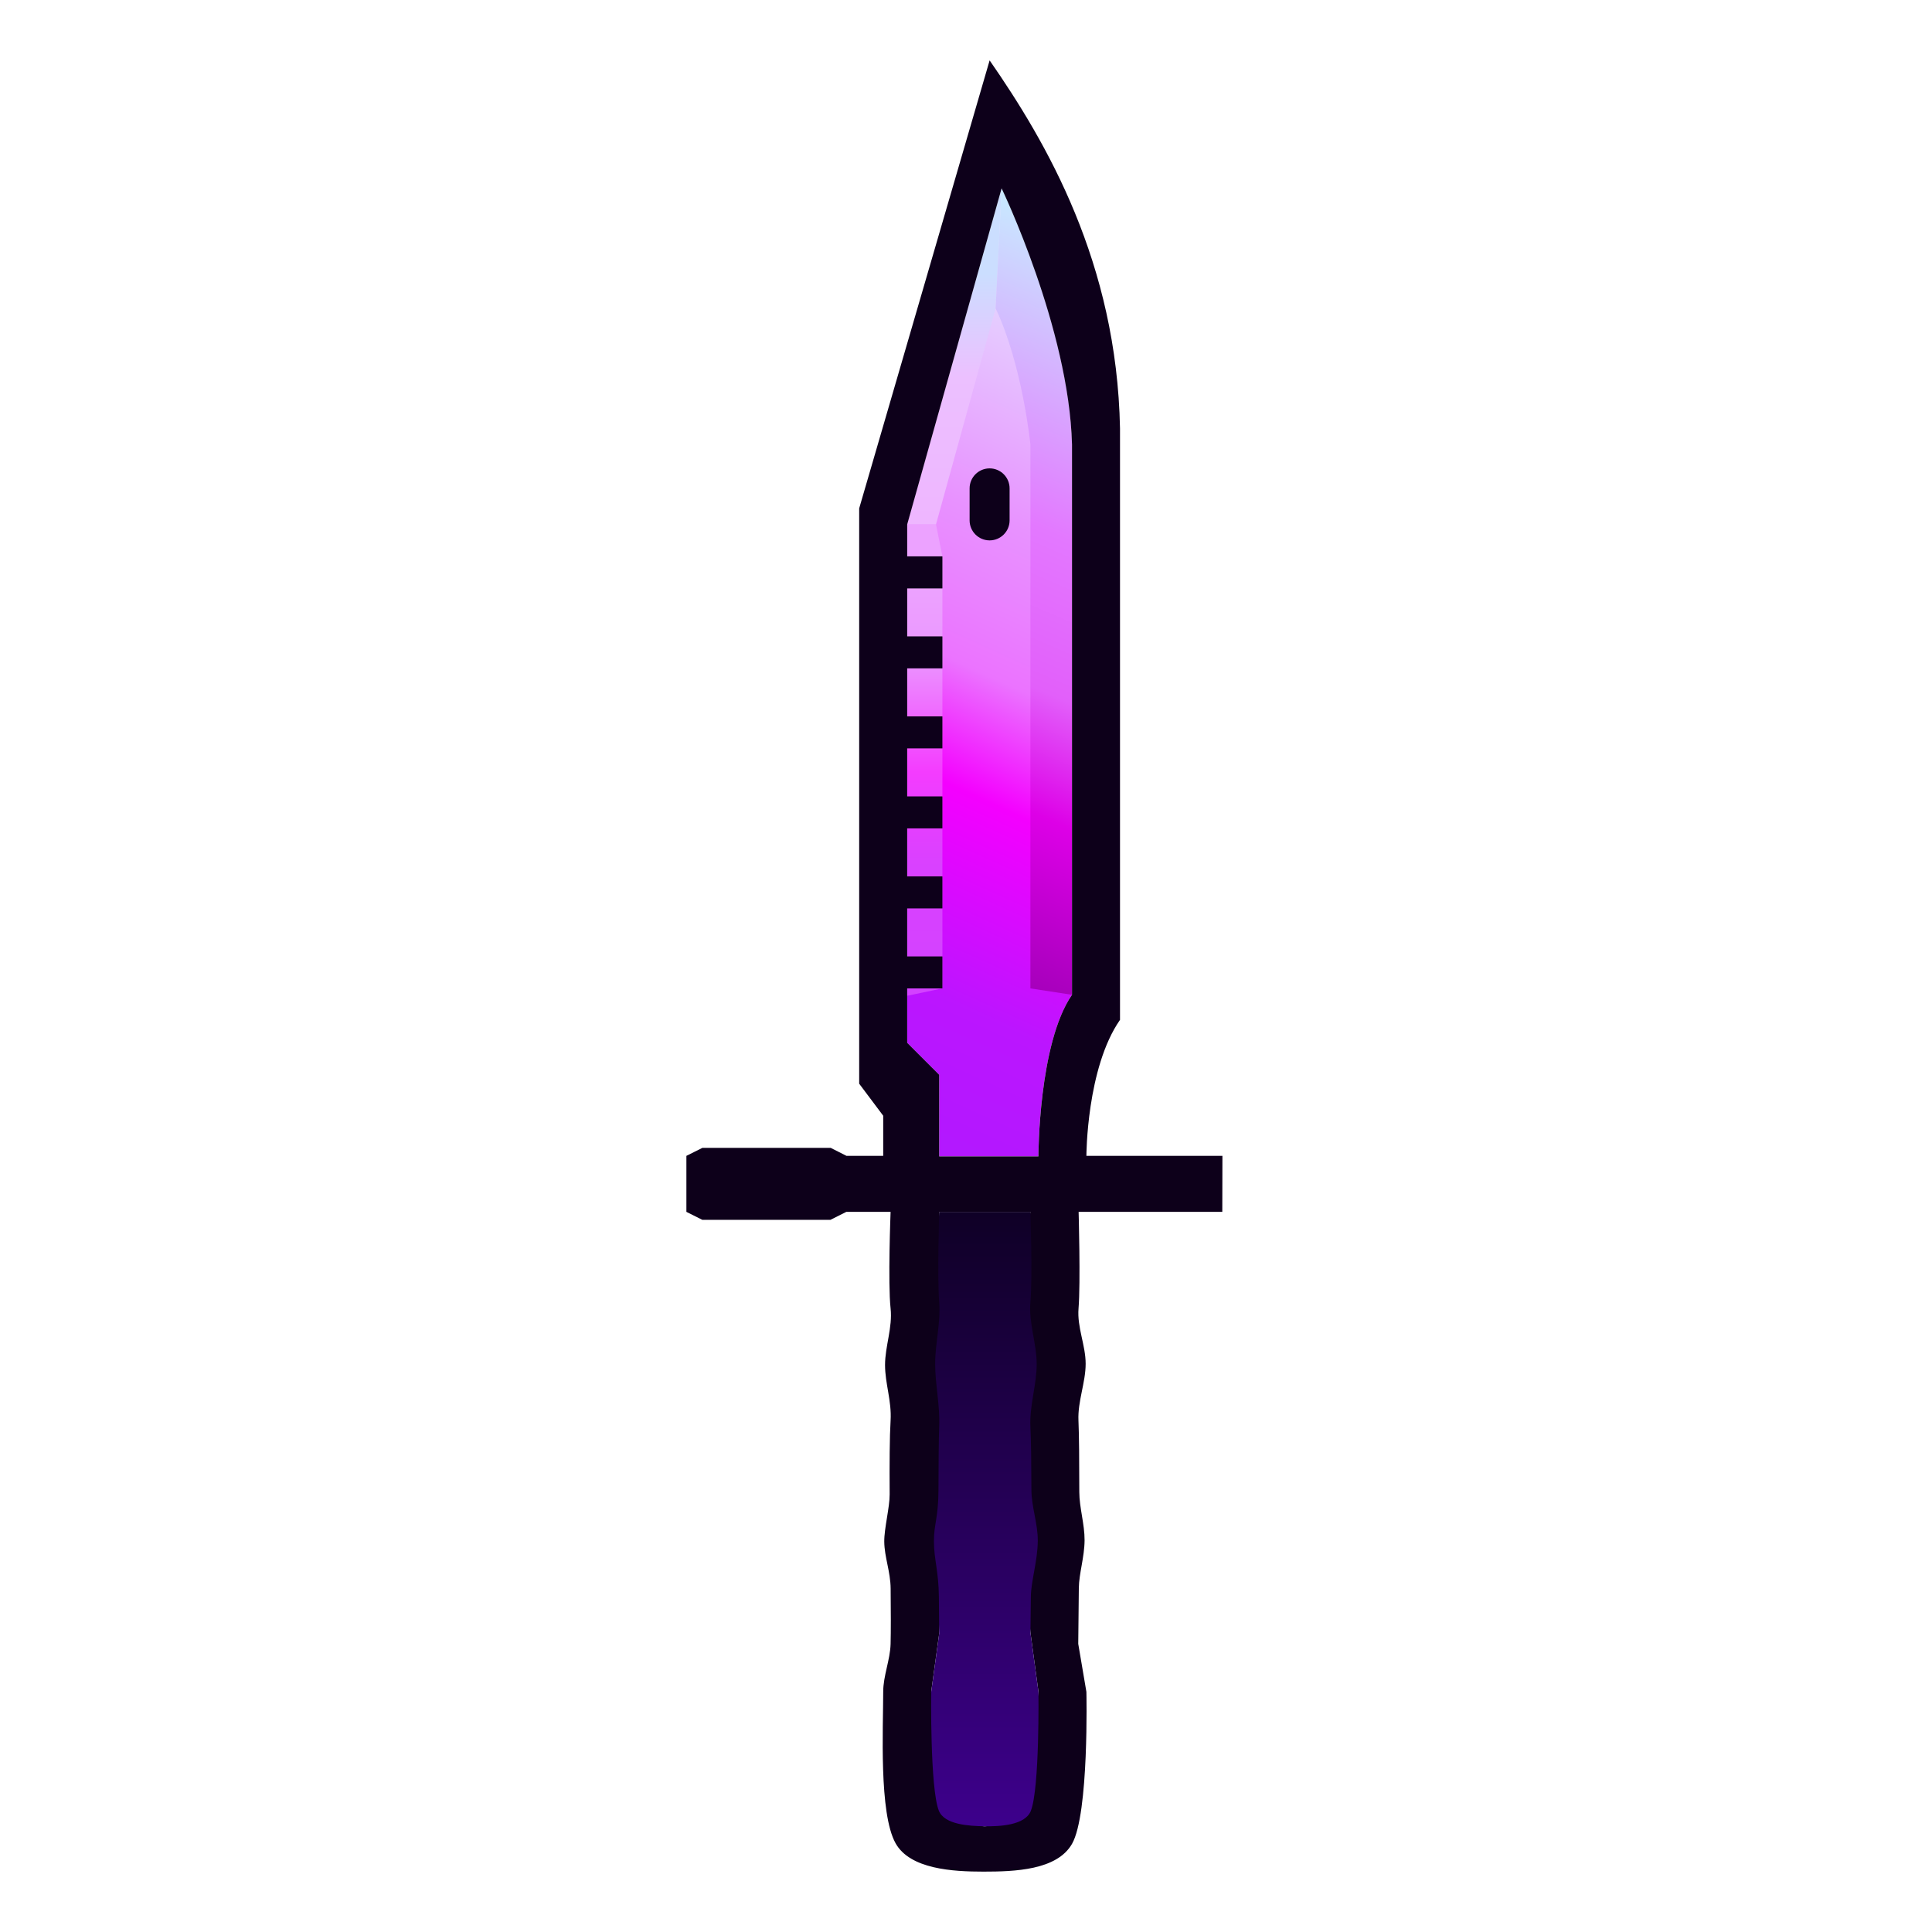
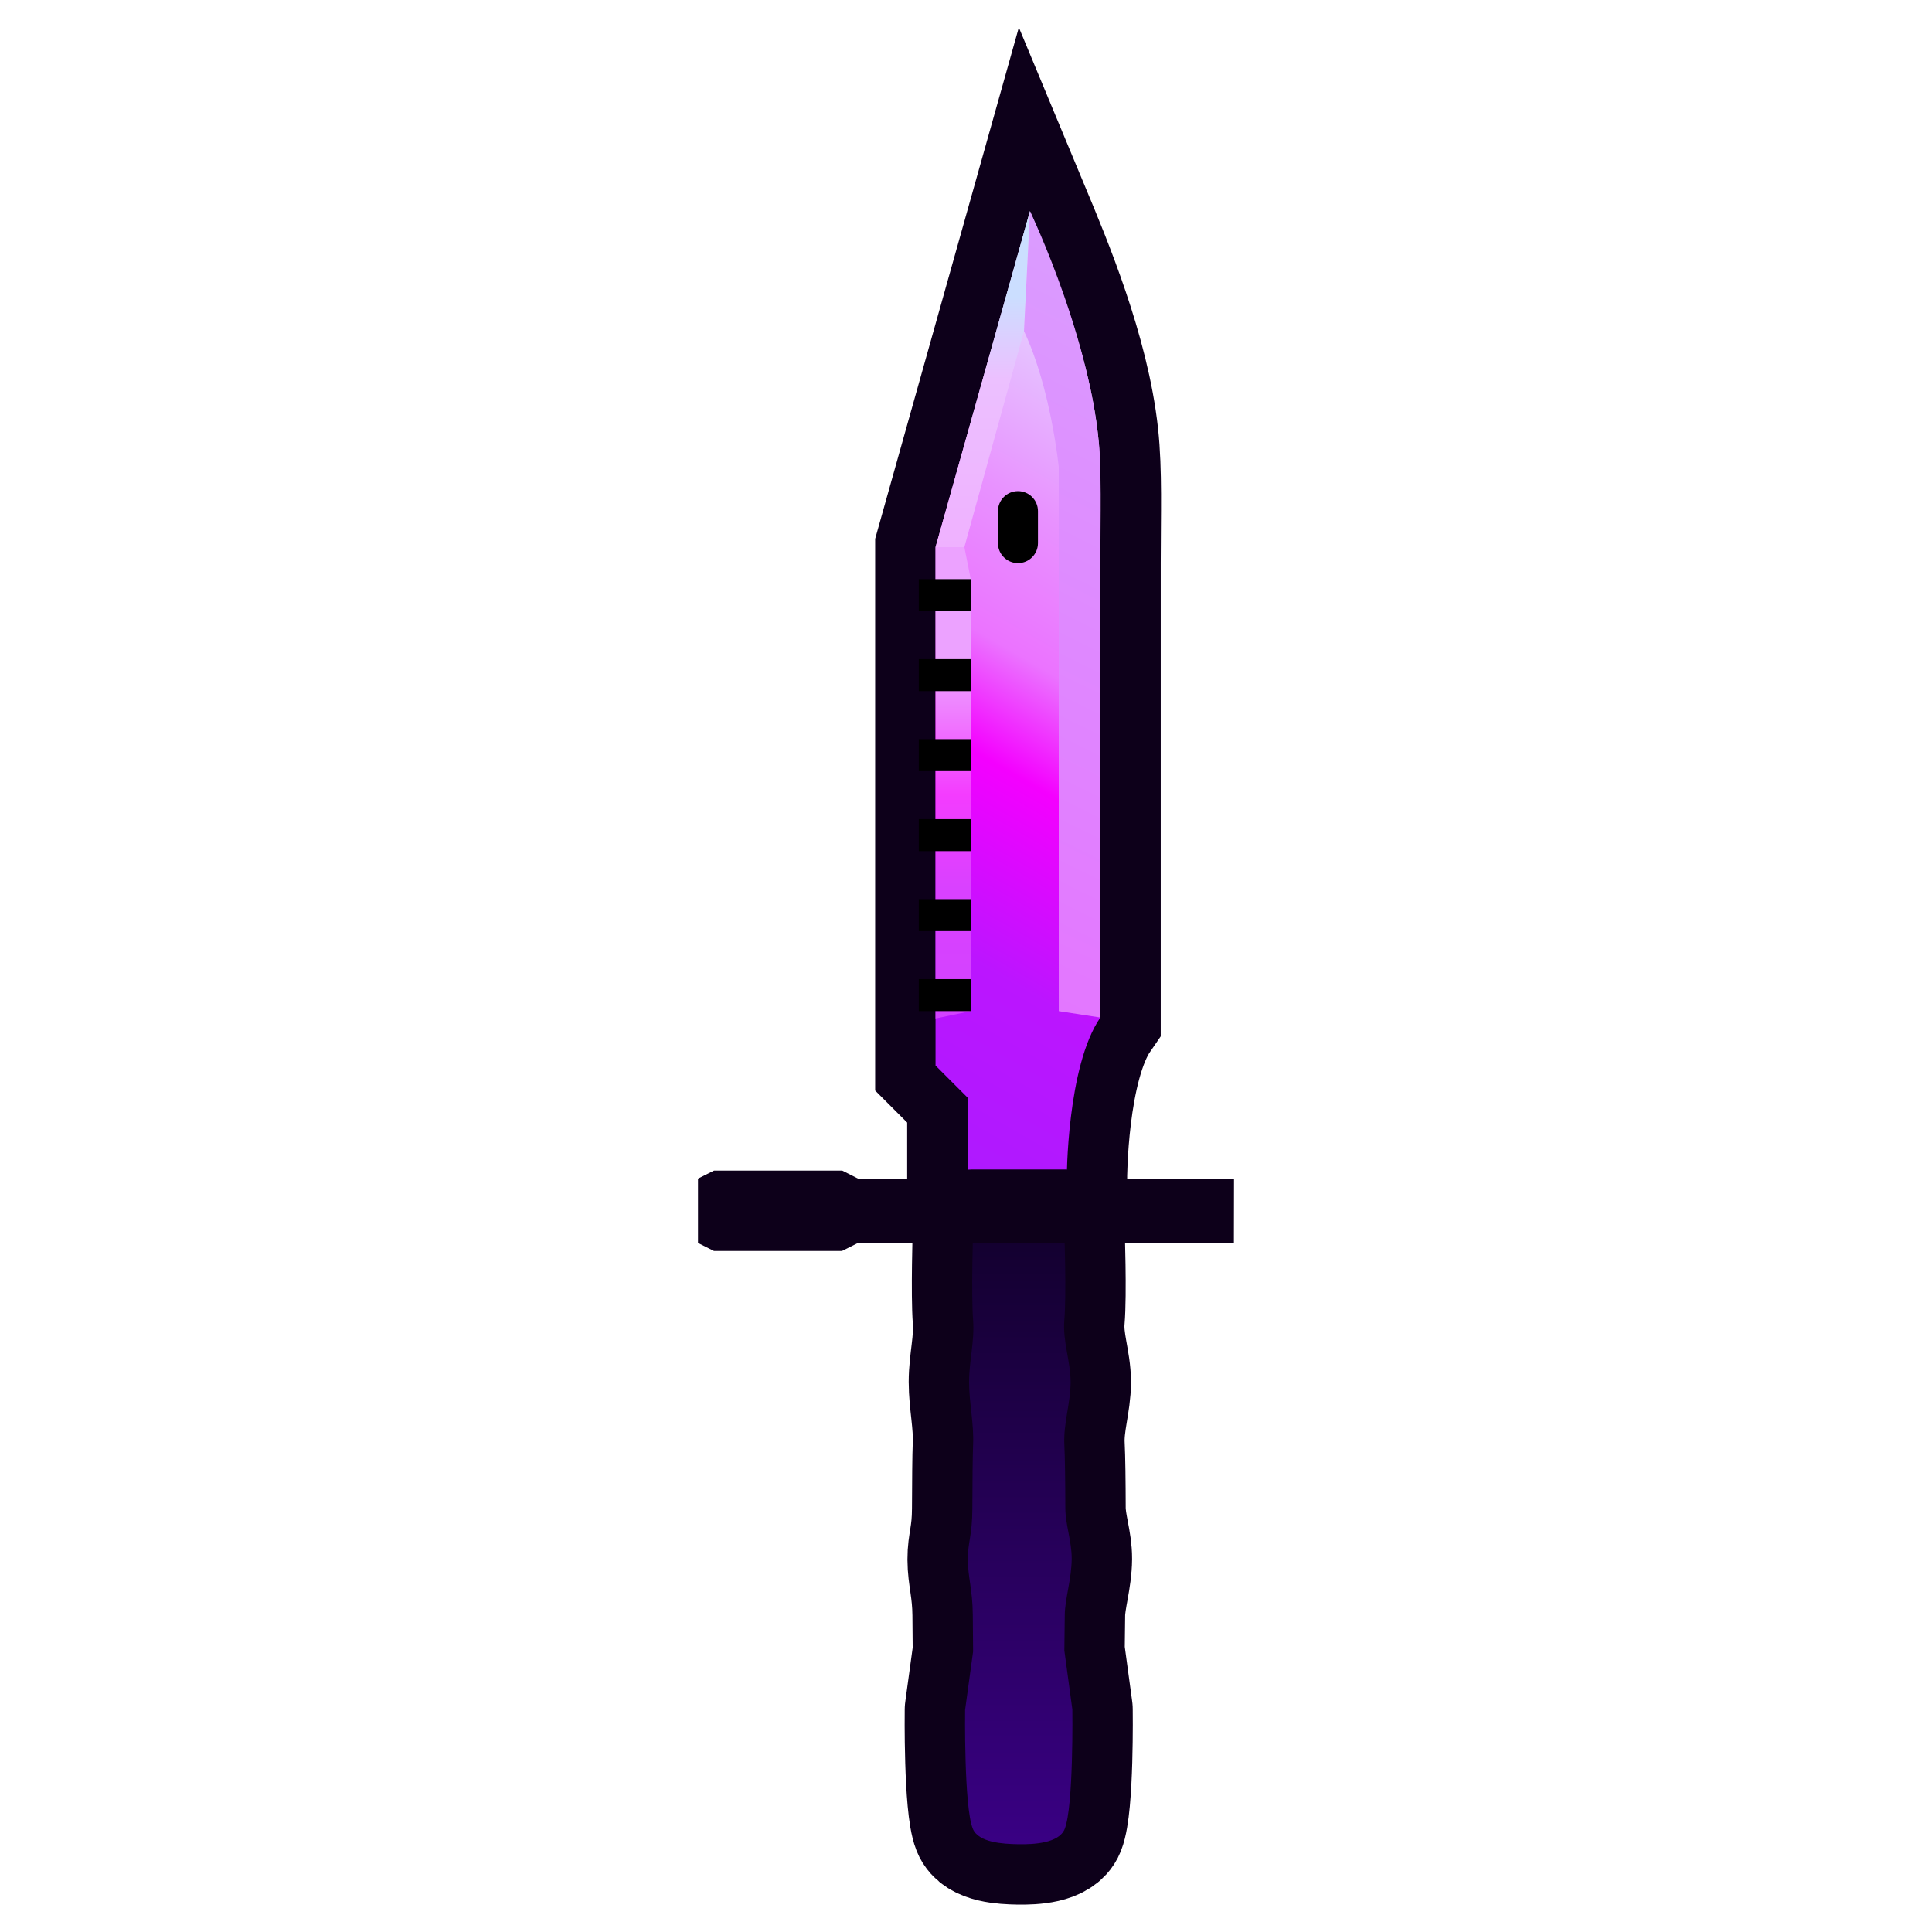
- <svg xmlns="http://www.w3.org/2000/svg" width="128" height="128" viewBox="0 0 128 128" version="1.1" xml:space="preserve" style="fill-rule:evenodd;clip-rule:evenodd;stroke-linejoin:round;stroke-miterlimit:2;" id="svg29">
-   <g id="path5" transform="matrix(0,-1.060071,1.060071,0,-7.104115,91.59279)">
-     <path d="M14.129,65.4L14.129,71.6C14.129,71.6 21.182,71.599 24.229,73.7L58.669,73.7C65.926,73.511 74.629,69.3 74.629,69.3L53.629,63.4L21.229,63.4L19.229,65.4L14.129,65.4Z" style="fill:url(#_Linear1);" id="path1" />
-   </g>
-   <g id="path51" transform="matrix(0,-1.060071,1.060071,0,-7.104115,91.59279)">
-     <path d="M24.629,65.6L51.629,65.6L53.629,65.2L53.629,63.4L24.17,63.4L24.629,65.6Z" style="fill:url(#_Linear2);" id="path2" />
-   </g>
-   <g id="path52" transform="matrix(0,-1.060071,1.060071,0,-7.104115,91.59279)">
-     <path d="M53.629,63.4L53.629,65.2L67.129,68.927L74.629,69.3L53.629,63.4Z" style="fill:url(#_Linear3);" id="path3" />
-   </g>
-   <g id="path53" transform="matrix(0,-1.060071,1.060071,0,-7.104115,91.59279)">
-     <path d="M74.629,69.3L67.129,68.927C63.579,70.604 58.629,71.1 58.629,71.1L24.629,71.1L24.229,73.7L58.629,73.7C65.886,73.511 74.629,69.3 74.629,69.3Z" style="fill:url(#_Linear4);" id="path4" />
-   </g>
-   <g id="g6" transform="matrix(0,-1.060071,1.127377,0,-8.638543,131.1723)">
-     <path d="M48,48L47.5,48.94L47.5,56.461L48,57.399L48,60C48,60 43.549,59.837 41.966,60C40.773,60.122 39.598,59.674 38.432,59.674C37.265,59.674 36.187,60.068 34.966,60C33.932,59.942 32.233,59.934 30.344,59.945C29.543,59.95 28.212,59.62 27.39,59.628C26.408,59.638 25.522,59.994 24.454,60.003C23.031,60.016 21.797,60.02 20.996,60C19.988,59.974 19.009,59.566 18,59.566C15.751,59.566 10.414,59.31 8.542,60.291C6.918,61.142 6.766,63.649 6.766,65.451C6.766,67.287 6.853,69.773 8.5,70.661C10.373,71.671 18,71.507 18,71.507L21.002,71.028C21.002,71.028 22.471,71.046 24.479,71.062C25.395,71.07 26.422,71.394 27.474,71.4C28.483,71.405 29.515,71.091 30.491,71.09C32.383,71.09 34.065,71.077 34.966,71.04C36.157,70.991 37.335,71.462 38.502,71.463C39.669,71.464 40.777,70.953 41.966,71.045C43.555,71.168 48,71.05 48,71.05L48,79.493L51.5,79.5L51.5,71.507C51.5,71.507 56.989,71.514 60,73.482L96.966,73.482C107.314,73.296 114.835,69.167 119.966,65.82L91.966,58.154L56.01,58.154L54.008,59.566L51.5,59.566L51.5,57.408L52,56.479L52,48.94L51.5,48L48,48ZM58.566,60.976L61.966,60.976L61.966,63.045L63.966,63.045L63.966,60.976L66.966,60.976L66.966,63.045L68.966,63.045L68.966,60.976L71.966,60.976L71.966,63.045L73.966,63.045L73.966,60.976L76.966,60.976L76.966,63.045L78.966,63.045L78.966,60.976L81.966,60.976L81.966,63.045L83.966,63.045L83.966,60.976L86.966,60.976L86.966,63.045L88.966,63.045L88.966,60.976L90.966,60.976L111.966,66.524C111.966,66.524 103.223,70.483 95.966,70.661L61.566,70.661C58.519,68.686 51.466,68.687 51.466,68.687L51.466,62.856L56.566,62.857L58.566,60.976ZM17.992,62.385L21.643,62.856L38.555,63.838L48,62.856L48,68.216L38.545,66.994L21.704,68.218L18.022,68.688L10.936,67.899C10.936,67.899 9.584,66.406 9.6,65.513C9.617,64.62 11.004,63.045 11.004,63.045L17.992,62.385Z" style="fill:rgb(13,0,26);" id="path6" />
-   </g>
-   <g id="g7" transform="matrix(0,-1.060071,1.060071,0,-4.212359,131.1953)">
-     <path d="M10.598,62.649C9.717,62.998 9.639,64.547 9.622,65.497C9.606,66.447 9.681,68.036 10.575,68.395C11.979,68.958 18.044,68.874 18.044,68.874L21.726,68.374C21.726,68.374 22.632,68.386 23.976,68.4C24.946,68.41 26.214,68.826 27.465,68.833C28.545,68.839 29.596,68.437 30.64,68.435C32.294,68.431 33.76,68.414 34.588,68.373C35.915,68.307 37.206,68.765 38.506,68.765C39.806,68.765 41.063,68.257 42.388,68.373C43.977,68.511 48.022,68.372 48.022,68.372L48.022,62.671C48.022,62.671 43.971,62.548 42.388,62.671C41.08,62.773 39.819,62.42 38.519,62.42C37.219,62.42 35.921,62.73 34.588,62.671C33.927,62.642 32.2,62.63 30.6,62.625C28.911,62.62 28.498,62.338 27.419,62.342C26.312,62.346 25.541,62.639 23.958,62.652C22.741,62.662 21.665,62.671 21.665,62.671L18.014,62.171C18.014,62.171 11.997,62.094 10.598,62.649Z" style="fill:url(#_Linear5);" id="path7" />
-   </g>
-   <g transform="matrix(0,-0.954913,1.279469,0,-21.42166,117.8989)" id="g8">
-     <path d="M90.969,67.986C90.969,68.557 90.347,69.021 89.581,69.021L87.361,69.021C86.595,69.021 85.973,68.557 85.973,67.986C85.973,67.414 86.595,66.95 87.361,66.95L89.581,66.95C90.347,66.95 90.969,67.414 90.969,67.986Z" style="fill:rgb(13,0,26);" id="path8" />
-   </g>
+ <svg xmlns="http://www.w3.org/2000/svg" xmlns:xlink="http://www.w3.org/1999/xlink" width="128" height="128" viewBox="0 0 128 128" version="1.1" xml:space="preserve" style="fill-rule:evenodd;clip-rule:evenodd;stroke-linejoin:round;stroke-miterlimit:2;" id="svg29">
  <defs id="defs29">
    <linearGradient id="_Linear1" x1="0" y1="0" x2="1" y2="0" gradientUnits="userSpaceOnUse" gradientTransform="matrix(60.5,27.16412,-4.624636,10.3,14.1292,49.60014)">
      <stop offset="0" style="stop-color:rgb(172,26,255);stop-opacity:1" id="stop8" />
      <stop offset="0.23" style="stop-color:rgb(187,21,255);stop-opacity:1" id="stop9" />
      <stop offset="0.42" style="stop-color:rgb(244,0,255);stop-opacity:1" id="stop10" />
      <stop offset="0.53" style="stop-color:rgb(235,115,255);stop-opacity:1" id="stop11" />
      <stop offset="0.67" style="stop-color:rgb(232,146,255);stop-opacity:1" id="stop12" />
      <stop offset="1" style="stop-color:rgb(227,255,255);stop-opacity:1" id="stop13" />
    </linearGradient>
    <linearGradient id="_Linear2" x1="0" y1="0" x2="1" y2="0" gradientUnits="userSpaceOnUse" gradientTransform="matrix(25.45942,0,0,2.2,24.16978,64.50014)">
      <stop offset="0" style="stop-color:rgb(211,66,255);stop-opacity:1" id="stop14" />
      <stop offset="0.32" style="stop-color:rgb(217,65,255);stop-opacity:1" id="stop15" />
-       <stop offset="0.44" style="stop-color:rgb(231,62,255);stop-opacity:1" id="stop16" />
      <stop offset="0.55" style="stop-color:rgb(244,60,255);stop-opacity:1" id="stop17" />
-       <stop offset="0.83" style="stop-color:rgb(235,150,255);stop-opacity:1" id="stop18" />
-       <stop offset="1" style="stop-color:rgb(236,162,255);stop-opacity:1" id="stop19" />
+       <stop offset="0.859" style="stop-color:rgb(236,162,255);stop-opacity:1" id="stop19" />
    </linearGradient>
    <linearGradient id="_Linear3" x1="0" y1="0" x2="1" y2="0" gradientUnits="userSpaceOnUse" gradientTransform="matrix(19.7,0,0,5.9,49.6292,66.35014)">
      <stop offset="0" style="stop-color:rgb(239,177,255);stop-opacity:1" id="stop20" />
      <stop offset="0.67" style="stop-color:rgb(236,192,255);stop-opacity:1" id="stop21" />
      <stop offset="1" style="stop-color:rgb(203,222,255);stop-opacity:1" id="stop22" />
    </linearGradient>
    <linearGradient id="_Linear4" x1="0" y1="0" x2="1" y2="0" gradientUnits="userSpaceOnUse" gradientTransform="matrix(60.5,26.02931,-2.755054,6.40358,14.1292,51.25964)">
      <stop offset="0" style="stop-color:rgb(71,0,111);stop-opacity:1" id="stop23" />
      <stop offset="0.42" style="stop-color:rgb(221,0,231);stop-opacity:1" id="stop24" />
      <stop offset="0.53" style="stop-color:rgb(226,95,250);stop-opacity:1" id="stop25" />
      <stop offset="0.67" style="stop-color:rgb(227,120,255);stop-opacity:1" id="stop26" />
      <stop offset="1" style="stop-color:rgb(195,255,255);stop-opacity:1" id="stop27" />
    </linearGradient>
    <linearGradient id="_Linear5" x1="0" y1="0" x2="1" y2="0" gradientUnits="userSpaceOnUse" gradientTransform="matrix(38.40216,0,0,6.710925,9.619793,65.52292)">
      <stop offset="0" style="stop-color:rgb(61,0,140);stop-opacity:1" id="stop28" />
      <stop offset="1" style="stop-color:rgb(15,0,38);stop-opacity:1" id="stop29" />
    </linearGradient>
+     <linearGradient xlink:href="#_Linear5" id="linearGradient4" x1="6.144" y1="65.523" x2="52.095" y2="65.523" gradientUnits="userSpaceOnUse" gradientTransform="matrix(0,-1.060071,1.060071,0,-1.965244,132.7018)" />
+     <linearGradient xlink:href="#_Linear1" id="linearGradient6" x1="25.767" y1="82.328" x2="57.642" y2="27.118" gradientUnits="userSpaceOnUse" gradientTransform="translate(25.78957,-9.1385)" />
+     <linearGradient xlink:href="#_Linear2" id="linearGradient22" x1="24.17" y1="64.5" x2="49.629" y2="64.5" gradientUnits="userSpaceOnUse" gradientTransform="matrix(0,-1.060071,1.060071,0,-5.225623,93.09927)" />
+     <linearGradient xlink:href="#_Linear3" id="linearGradient25" gradientUnits="userSpaceOnUse" gradientTransform="matrix(0,-20.8834,6.254419,0,65.11024,40.48879)" x1="0.203" y1="0" x2="1" y2="0" />
+     <linearGradient xlink:href="#_Linear4" id="linearGradient2" x1="54.516" y1="74.603" x2="83.921" y2="17.566" gradientUnits="userSpaceOnUse" />
  </defs>
+   <path d="m 64.103,78.122 h 6.572 c 0,0 -0.001,-7.477 2.226,-10.707 V 37.309 c 0,-3.265 0.105,-6.104 -0.154,-8.489 -0.597,-5.507 -3.129,-11.513 -4.511,-14.832 l -6.254,22.261 v 34.346 l 2.12,2.12 z" style="clip-rule:evenodd;fill:url(#linearGradient6);fill-rule:evenodd;stroke:#0d001a;stroke-width:8;stroke-linejoin:miter;stroke-miterlimit:4;stroke-dasharray:none;stroke-opacity:1;paint-order:stroke fill markers" id="path1-6-9" />
+   <path d="m 64.447,121.15 c 0.37,0.934 2.012,1.017 3.019,1.035 1.007,0.017 2.692,-0.062 3.072,-1.01 0.597,-1.488 0.508,-7.918 0.508,-7.918 l -0.53,-3.903 c 0,0 0.013,-0.96 0.028,-2.385 0.011,-1.028 0.452,-2.372 0.459,-3.699 0.006,-1.145 -0.42,-2.259 -0.422,-3.366 -0.004,-1.753 -0.022,-3.307 -0.066,-4.185 -0.07,-1.407 0.416,-2.775 0.416,-4.153 0,-1.378 -0.539,-2.711 -0.416,-4.115 0.146,-1.684 -0.001,-5.972 -0.001,-5.972 H 64.47 c 0,0 -0.13,4.294 0,5.972 0.108,1.387 -0.266,2.723 -0.266,4.101 0,1.378 0.329,2.754 0.266,4.167 -0.031,0.701 -0.043,2.531 -0.049,4.228 -0.005,1.79 -0.304,2.228 -0.3,3.372 0.004,1.173 0.315,1.991 0.329,3.669 0.011,1.29 0.02,2.431 0.02,2.431 l -0.53,3.87 c 0,0 -0.082,6.378 0.507,7.861 z" style="clip-rule:evenodd;fill:url(#linearGradient4);fill-rule:evenodd;stroke:#0d001a;stroke-width:8;stroke-linecap:round;stroke-linejoin:round;stroke-miterlimit:2;stroke-dasharray:none;stroke-opacity:1;paint-order:stroke fill markers" id="path7-8" />
+   <path d="M 64.315,66.991 V 38.369 l -0.424,-2.12 h -1.908 v 31.229 z" style="clip-rule:evenodd;fill:url(#linearGradient22);fill-rule:evenodd;stroke-width:1.06;stroke-linejoin:round;stroke-miterlimit:2" id="path2-5" />
+   <path d="m 61.983,36.249 h 1.908 l 3.951,-14.311 0.395,-7.951 z" style="clip-rule:evenodd;fill:url(#linearGradient25);fill-rule:evenodd;stroke-width:1.06;stroke-linejoin:round;stroke-miterlimit:2" id="path3-2" />
+   <path d="m 68.237,13.987 -0.395,7.951 c 1.778,3.763 2.304,9.011 2.304,9.011 V 66.991 L 72.902,67.415 V 30.948 C 72.701,23.255 68.237,13.987 68.237,13.987 Z" style="clip-rule:evenodd;mix-blend-mode:normal;fill:url(#linearGradient2);fill-rule:evenodd;stroke-width:1.06;stroke-linejoin:round;stroke-miterlimit:2" id="path4-3" />
+   <path d="m 60.873,38.369 h 3.443 v 2.12 h -3.443 z m 0,5.3 h 3.443 v 2.12 h -3.443 z m 0,5.3 h 3.443 v 2.12 h -3.443 z m 0,5.3 h 3.443 v 2.12 h -3.443 z m 0,5.3 h 3.443 v 2.12 h -3.443 z m 0,5.3 h 3.443 v 2.12 h -3.443 z" id="path6-6" style="clip-rule:evenodd;fill:#000000;fill-opacity:1;fill-rule:evenodd;stroke-width:1.328;stroke-linejoin:round;stroke-miterlimit:2" />
+   <path d="m 67.443,32.538 c 0.731,0 1.324,0.594 1.324,1.325 v 2.12 c 0,0.731 -0.594,1.325 -1.324,1.325 -0.732,0 -1.326,-0.594 -1.326,-1.325 v -2.12 c 0,-0.731 0.594,-1.325 1.326,-1.325 z" id="path8-9" style="clip-rule:evenodd;fill-rule:evenodd;stroke-width:1.105;stroke-linejoin:round;stroke-miterlimit:2" />
+   <path d="M 56.85,78.085 55.803,77.555 h -8.499 l -1.06,0.53 v 4.265 l 1.06,0.53 h 8.479 l 1.057,-0.53 h 24.908 l 0.008,-4.265 z" id="path6-3" style="clip-rule:evenodd;fill:#0d001a;fill-opacity:1;fill-rule:evenodd;stroke-width:1.093;stroke-linejoin:round;stroke-miterlimit:2" />
</svg>
